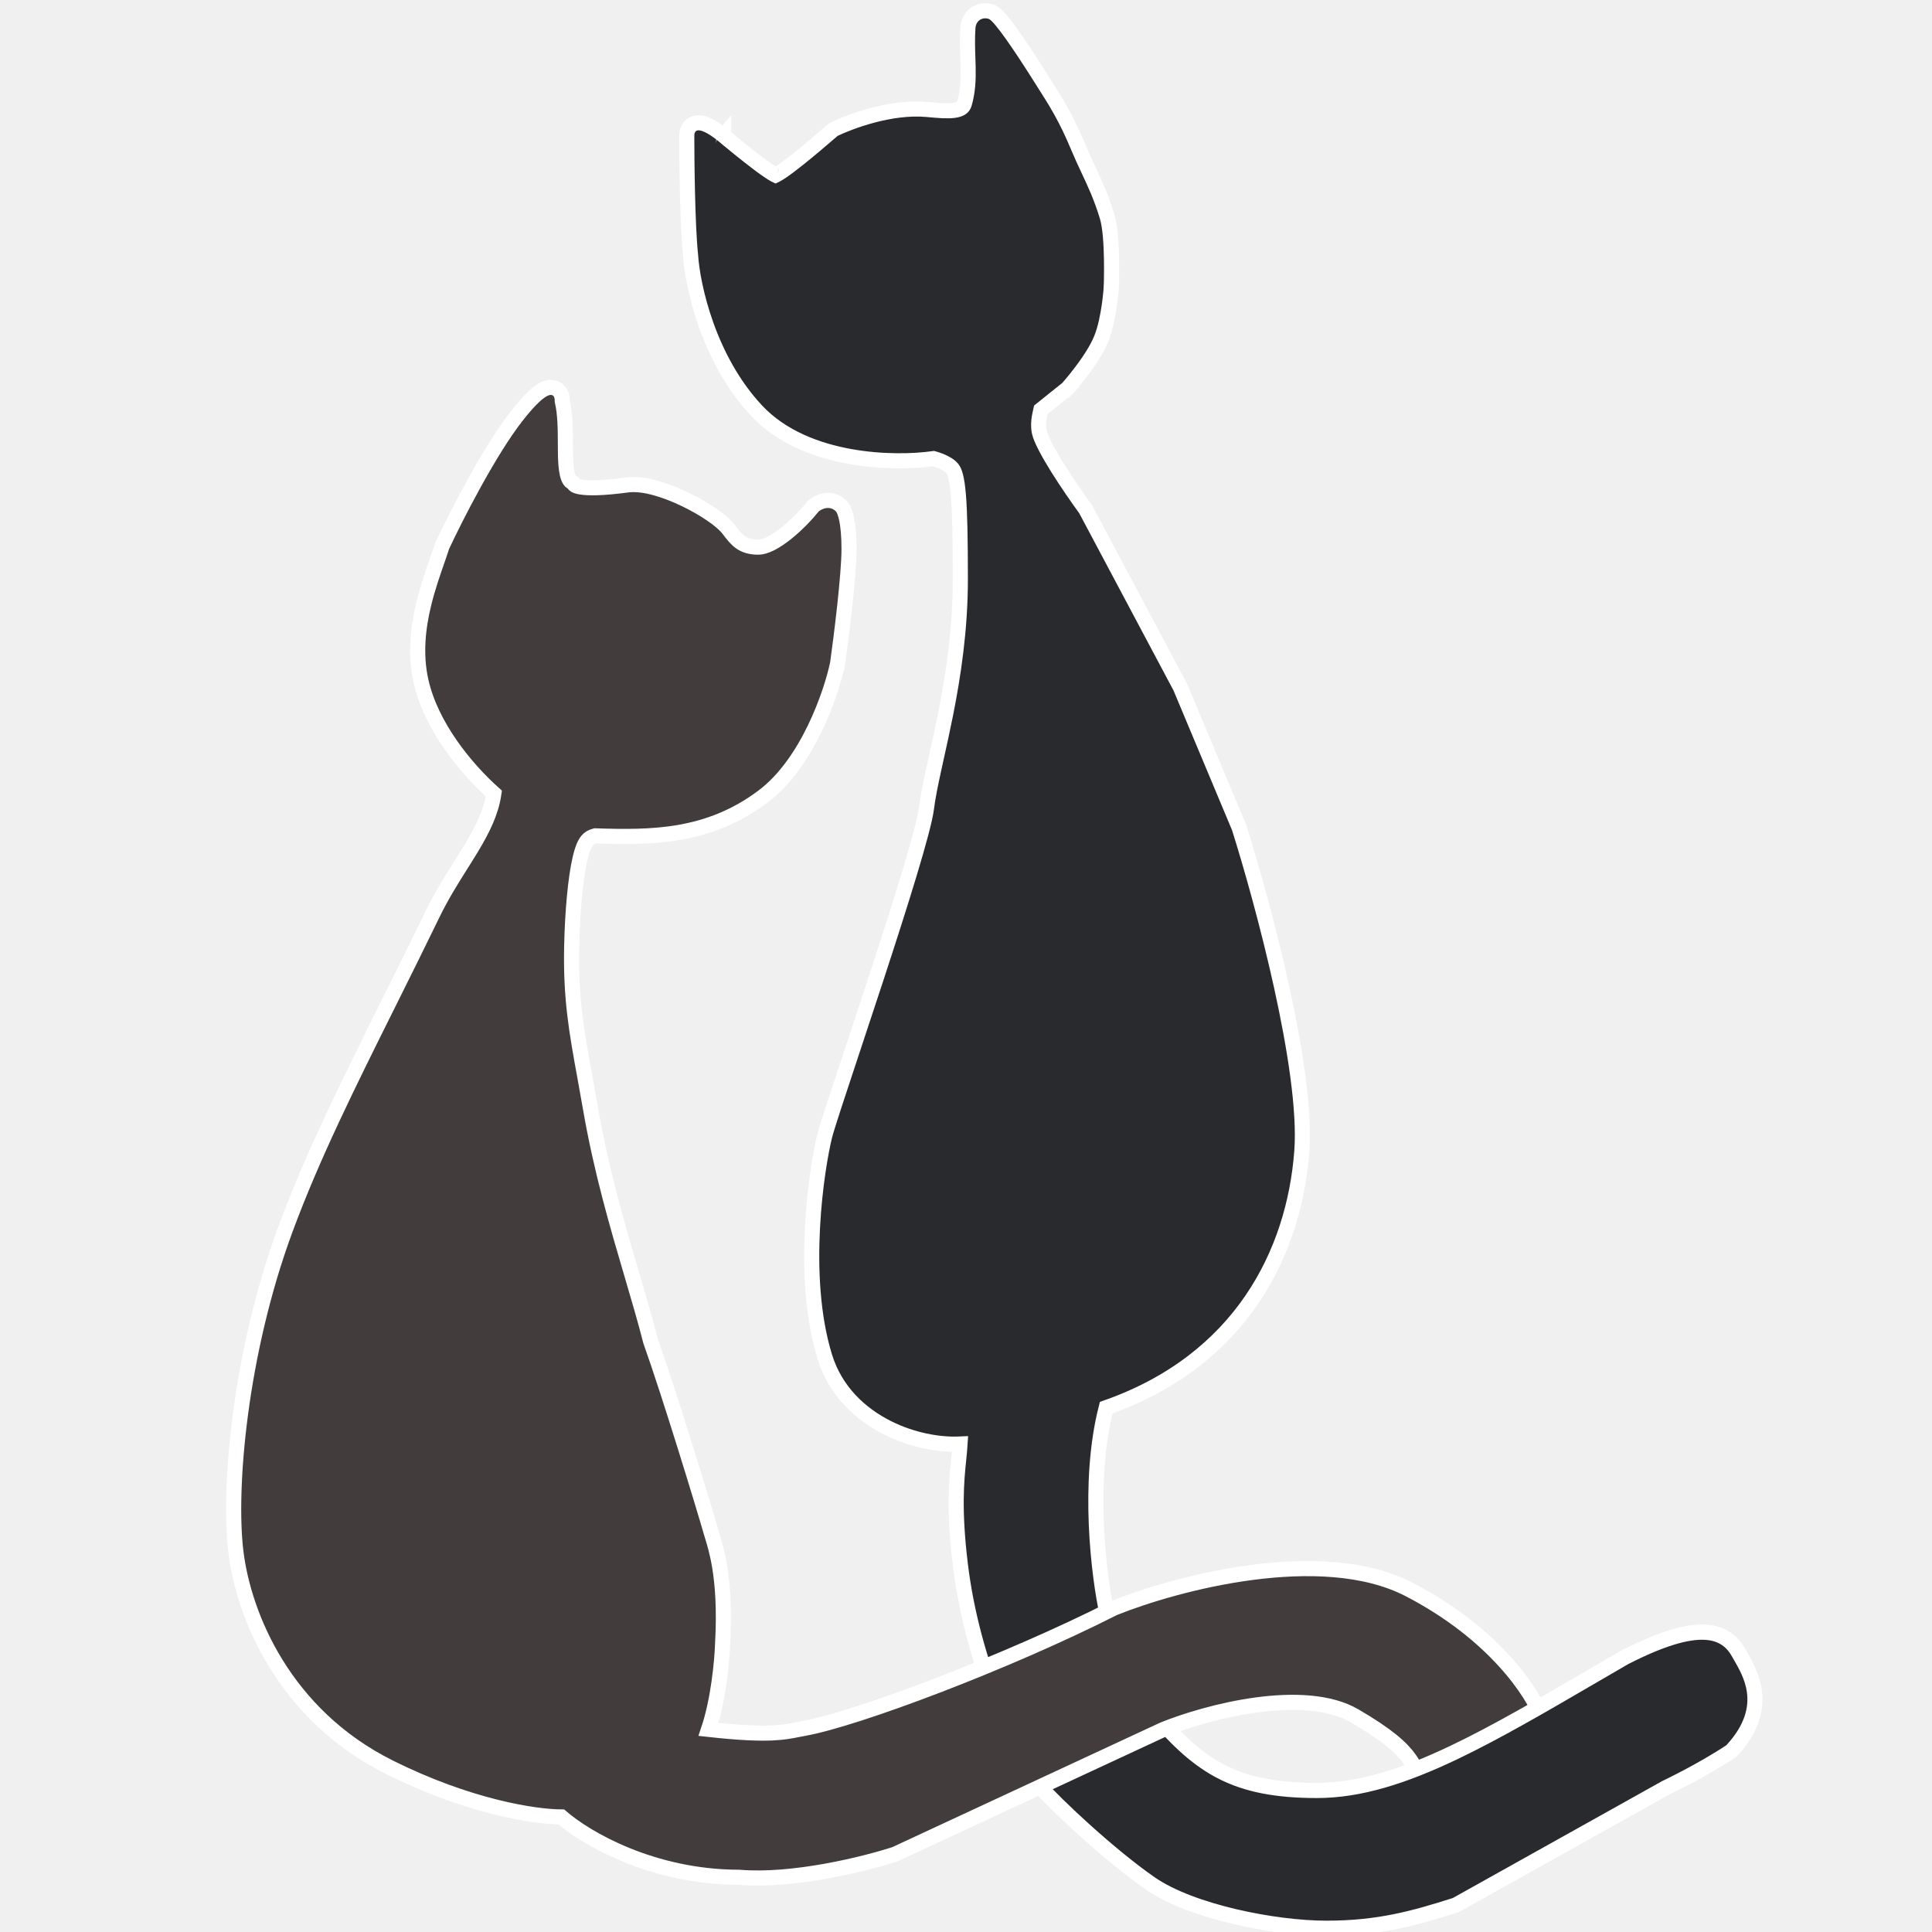
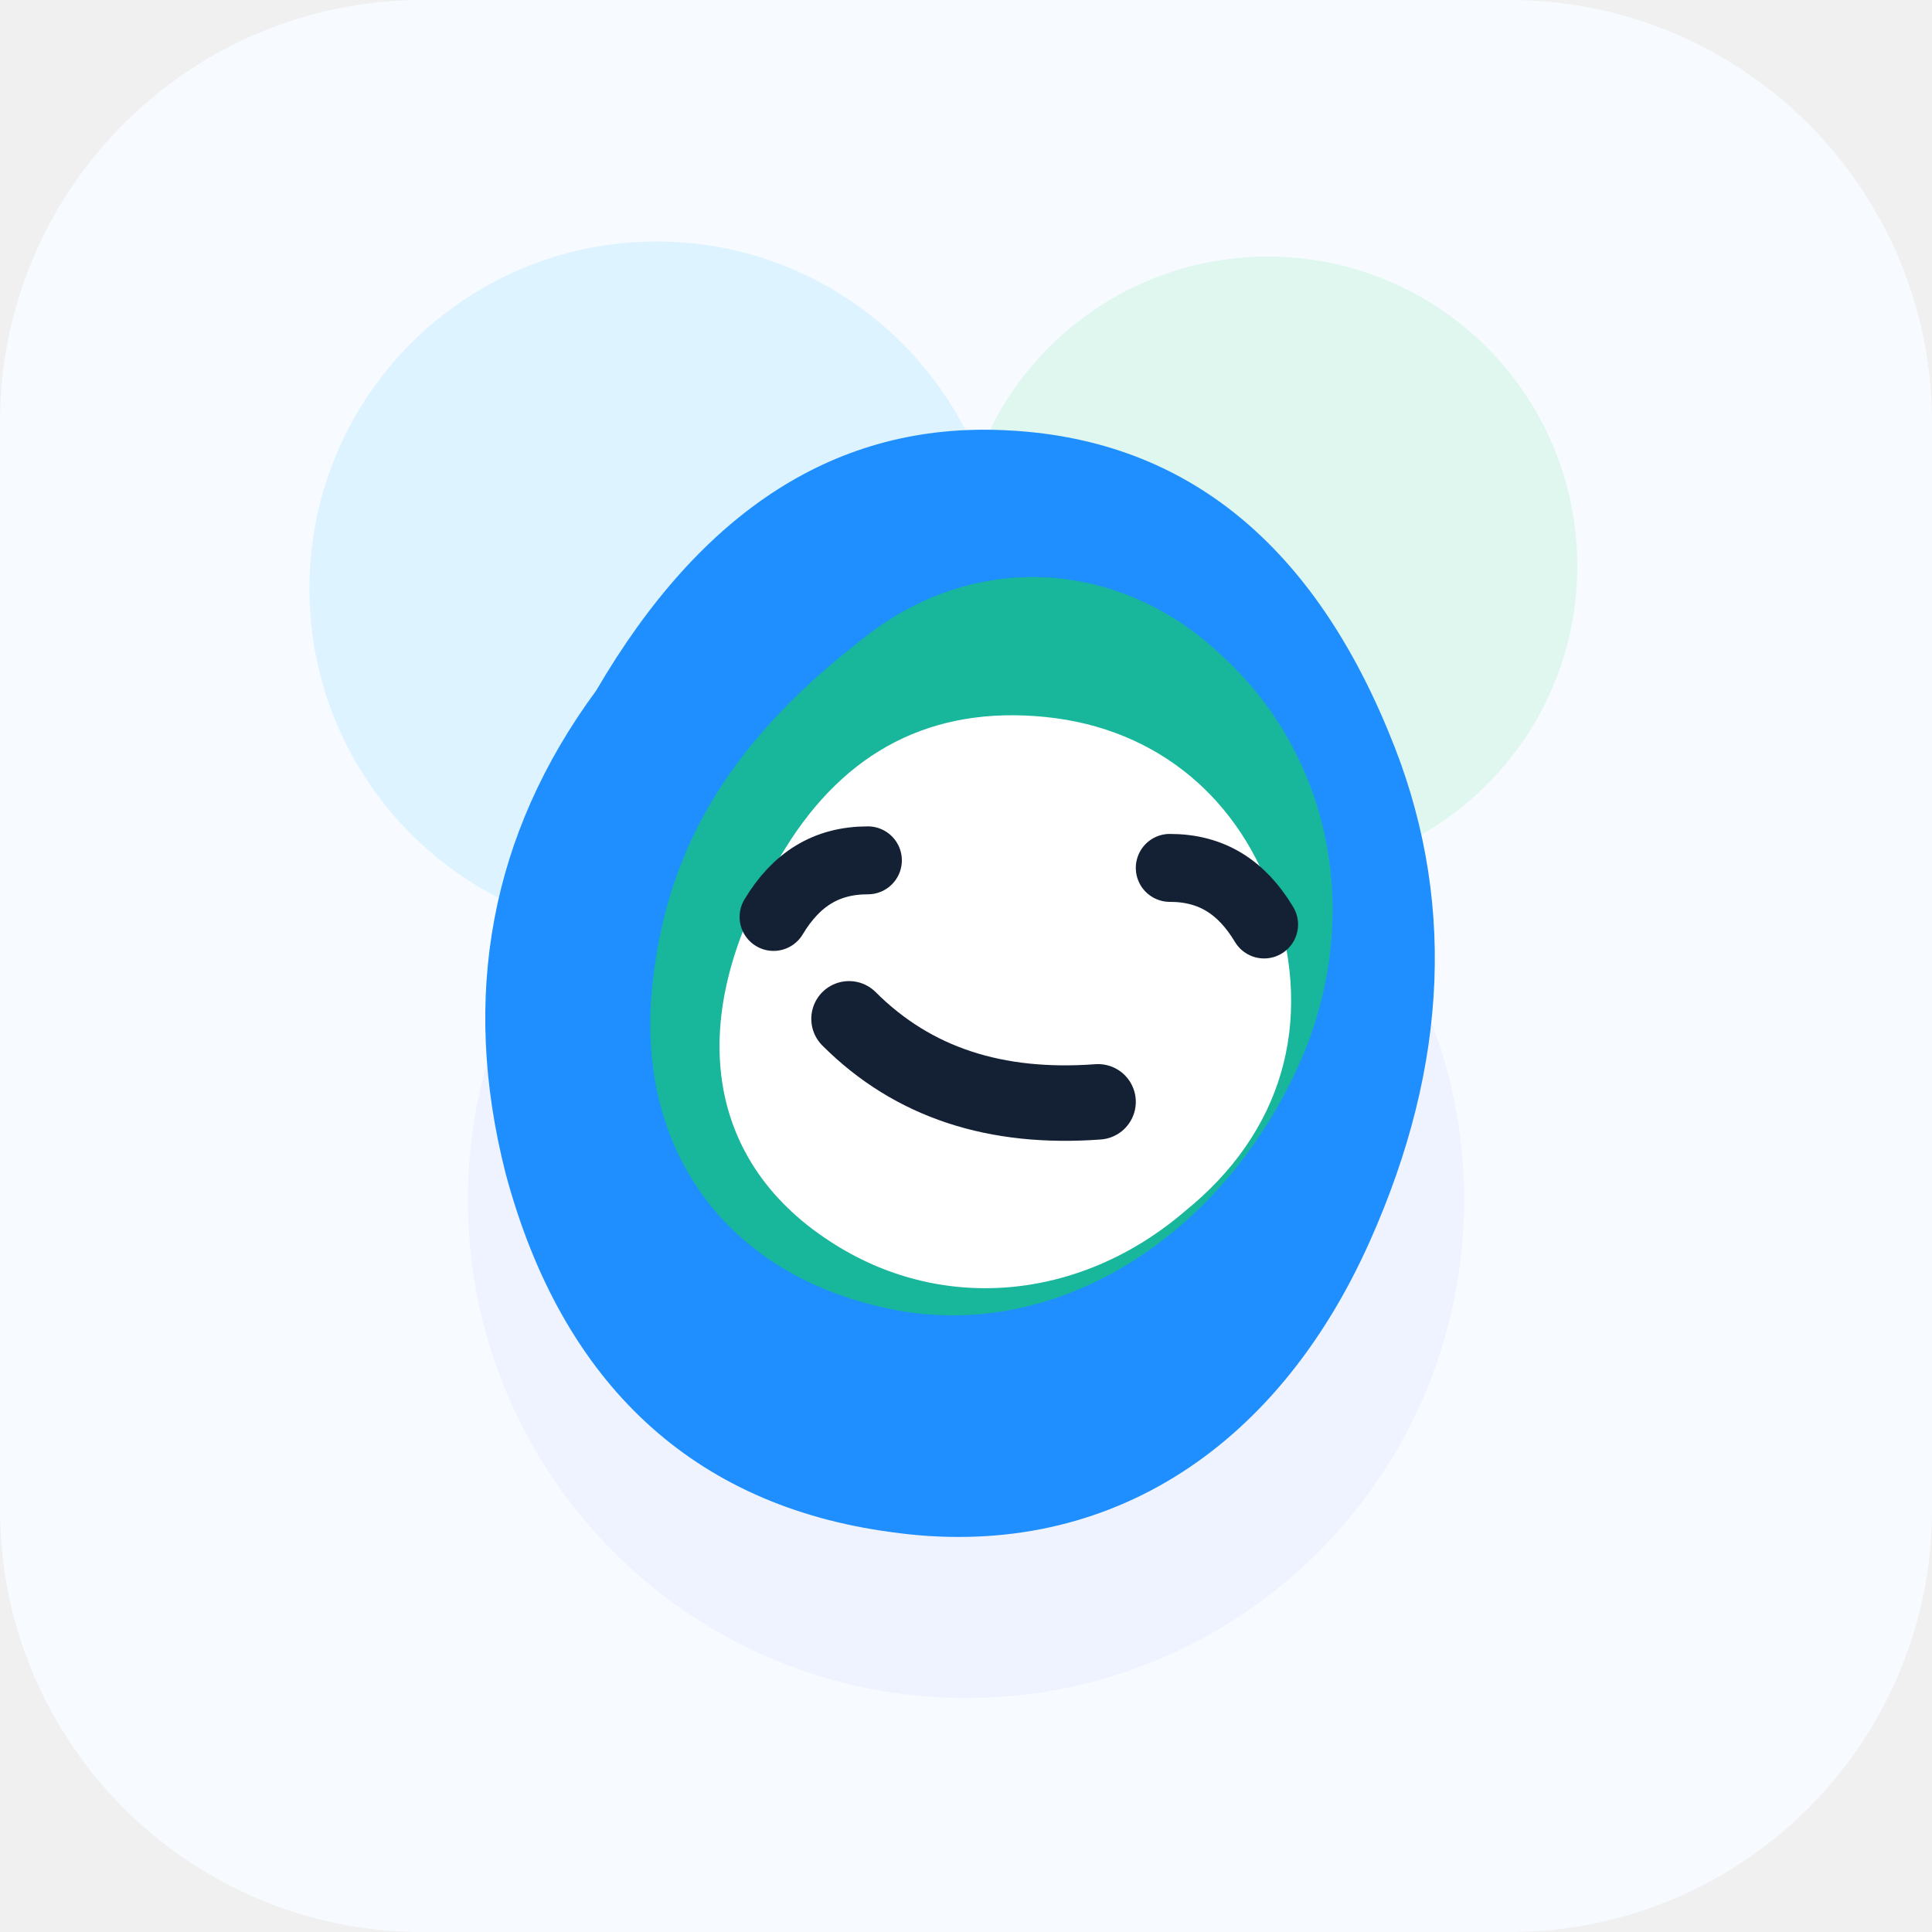
<svg xmlns="http://www.w3.org/2000/svg" width="512" height="512" viewBox="0 0 512 512" fill="none">
-   <g clip-path="url(#clip0)">
-     <path d="M292.5 76L294.496 76.126L294.498 76.101L294.499 76.077L292.5 76ZM292.5 76C294.499 76.077 294.499 76.077 294.499 76.076L294.499 76.076L294.499 76.073L294.499 76.065L294.5 76.035L294.504 75.921C294.508 75.822 294.512 75.676 294.518 75.49C294.529 75.119 294.543 74.584 294.554 73.927C294.578 72.614 294.594 70.809 294.562 68.843C294.501 65.014 294.259 60.234 293.416 57.425C291.888 52.334 290.163 48.657 288.424 44.95C287.561 43.109 286.694 41.262 285.846 39.23C282.46 31.116 280.009 27.273 276.107 21.157C275.655 20.448 275.184 19.709 274.689 18.929C272.693 15.782 270.297 12.123 268.202 9.178C267.157 7.709 266.165 6.387 265.323 5.386C264.904 4.888 264.494 4.436 264.113 4.076C263.802 3.783 263.275 3.317 262.633 3.103C261.373 2.683 259.914 2.779 258.698 3.524C257.425 4.304 256.618 5.672 256.505 7.367C256.314 10.23 256.405 12.93 256.489 15.43C256.519 16.303 256.547 17.152 256.563 17.975C256.624 21.214 256.496 24.233 255.577 27.451C255.409 28.039 255.131 28.377 254.775 28.621C254.372 28.896 253.759 29.121 252.849 29.247C251.039 29.497 248.723 29.285 246.015 29.039C245.904 29.029 245.793 29.018 245.681 29.008C235.887 28.118 225.061 32.319 221.137 34.196L220.899 34.31L220.699 34.481C220.526 34.629 220.347 34.783 220.161 34.942C217.828 36.943 214.521 39.78 211.503 42.186C209.871 43.488 208.358 44.636 207.149 45.45C206.541 45.86 206.049 46.158 205.681 46.347C205.622 46.377 205.571 46.401 205.527 46.422C205.449 46.384 205.355 46.335 205.245 46.275C204.783 46.02 204.173 45.633 203.446 45.133C201.998 44.138 200.225 42.794 198.486 41.427C196.752 40.066 195.078 38.701 193.835 37.676C193.214 37.164 192.702 36.737 192.346 36.439C192.168 36.29 192.029 36.173 191.935 36.093L191.827 36.003L191.8 35.98L191.794 35.975L191.792 35.974L191.792 35.973L190.5 37.5C191.792 35.973 191.792 35.973 191.791 35.973L191.791 35.972L191.789 35.97L191.783 35.966L191.764 35.95C191.749 35.937 191.728 35.919 191.7 35.897C191.646 35.852 191.569 35.789 191.472 35.711C191.279 35.556 191.006 35.342 190.678 35.098C190.033 34.619 189.133 33.992 188.198 33.489C187.731 33.237 187.215 32.995 186.689 32.819C186.185 32.651 185.541 32.501 184.862 32.553C184.125 32.609 183.288 32.919 182.691 33.701C182.143 34.417 182 35.268 182 36C182 42.361 182.164 59.691 183.007 67.67C183.536 75.791 187.731 95.232 200.542 108.869C207.154 115.907 216.505 119.405 225.297 120.981C233.886 122.521 242.175 122.271 247.398 121.536C247.481 121.558 247.577 121.585 247.685 121.616C248.093 121.734 248.655 121.916 249.267 122.165C250.565 122.693 251.782 123.406 252.421 124.228C252.988 124.956 253.602 126.611 253.986 131.253C254.36 135.771 254.5 142.693 254.5 153.5C254.5 166.818 252.65 178.926 250.601 189.235C249.803 193.247 248.979 196.971 248.22 200.4C248.002 201.383 247.79 202.341 247.586 203.275C246.673 207.439 245.903 211.149 245.516 214.252C245.166 217.048 243.464 223.355 240.987 231.564C238.534 239.697 235.38 249.503 232.213 259.173C230.065 265.733 227.902 272.253 225.947 278.144C222.169 289.536 219.169 298.578 218.56 301.015C217.526 305.149 215.884 314.403 215.315 325.271C214.747 336.122 215.239 348.767 218.589 359.591C221.388 368.634 227.97 374.758 235.242 378.401C241.603 381.587 248.627 382.947 254.427 382.685C254.349 383.928 254.218 385.211 254.075 386.612C253.492 392.312 252.712 399.956 254.515 414.742C257.668 440.595 268.676 463.885 274.866 472.653L274.929 472.742L275 472.823C280.099 478.601 294.318 491.845 304.862 499.144C310.369 502.957 318.657 505.902 327.129 507.897C335.64 509.901 344.57 511 351.5 511C365.307 511 374.537 508.428 385.606 504.906L385.799 504.845L385.975 504.746L441.419 473.778L441.472 473.752C441.546 473.717 441.654 473.665 441.794 473.597C442.074 473.462 442.48 473.264 442.991 473.01C444.011 472.504 445.448 471.778 447.122 470.893C450.461 469.129 454.778 466.718 458.609 464.164L458.807 464.033L458.968 463.859C464.323 458.075 465.575 452.739 464.918 448.106C464.377 444.296 462.528 441.109 461.292 438.978C461.092 438.633 460.908 438.316 460.748 438.029C460.03 436.735 459.038 435.397 457.542 434.363C456.031 433.318 454.135 432.673 451.754 432.565C447.102 432.353 440.464 434.181 430.591 439.219L430.543 439.243L430.497 439.27C427.658 440.916 424.89 442.529 422.188 444.104C408.424 452.126 396.367 459.153 385.267 464.445C372.001 470.768 360.318 474.5 349 474.5C338.192 474.5 330.511 472.941 324.057 469.708C317.588 466.466 312.171 461.452 306.025 454.206C302.457 449.999 299.304 443.499 297.013 437.896C295.879 435.123 294.977 432.623 294.359 430.816C294.05 429.914 293.813 429.186 293.654 428.686C293.574 428.436 293.514 428.243 293.474 428.114C293.458 428.064 293.445 428.023 293.436 427.992C291.171 417.746 288.075 392.784 293.159 373.044C328.826 360.545 342.967 332.018 344.994 305.151C345.819 294.225 343.169 277.589 339.616 261.433C336.047 245.203 331.505 229.195 328.407 219.397L328.38 219.311L328.345 219.227L312.845 182.227L312.809 182.142L312.766 182.061L287.766 135.061L287.7 134.937L287.618 134.824C285.635 132.098 282.789 128.013 280.321 124.065C279.087 122.09 277.961 120.171 277.089 118.487C276.195 116.762 275.643 115.423 275.452 114.566C275.139 113.154 275.23 111.768 275.43 110.574C275.527 109.991 275.646 109.476 275.754 109.011L275.761 108.979C275.791 108.848 275.822 108.713 275.851 108.58L282.749 103.062L282.88 102.957L282.992 102.832L281.5 101.5C282.992 102.832 282.992 102.832 282.992 102.832L282.993 102.831L282.994 102.829L282.999 102.824L283.015 102.806L283.073 102.741C283.122 102.684 283.195 102.602 283.286 102.496C283.47 102.284 283.733 101.978 284.054 101.595C284.695 100.828 285.573 99.749 286.523 98.494C288.391 96.026 290.655 92.725 291.855 89.748C292.946 87.043 293.597 83.596 293.977 80.929C294.171 79.575 294.3 78.381 294.381 77.524C294.421 77.096 294.45 76.75 294.468 76.51C294.478 76.39 294.485 76.296 294.489 76.231L294.494 76.155L294.496 76.135L294.496 76.129L294.496 76.127L294.496 76.126C294.496 76.126 294.496 76.126 292.5 76ZM205.794 46.536C205.794 46.536 205.788 46.535 205.775 46.53C205.787 46.533 205.793 46.536 205.794 46.536Z" fill="#292A2E" stroke="white" stroke-width="4" />
-     <path d="M215.751 133.938L215.577 134.077L215.438 134.251C213.848 136.238 211.25 139.004 208.448 141.253C207.049 142.376 205.642 143.335 204.32 144.006C202.977 144.687 201.859 145 201 145C198.757 145 197.353 144.472 196.283 143.731C195.14 142.939 194.239 141.818 193.1 140.3C192.146 139.027 190.451 137.627 188.511 136.302C186.522 134.943 184.106 133.55 181.554 132.323C179.005 131.097 176.281 130.016 173.675 129.305C171.102 128.602 168.492 128.217 166.236 128.518C159.558 129.408 155.954 129.376 154.01 129.072C153.054 128.923 152.598 128.721 152.399 128.605C152.248 128.517 152.211 128.461 152.166 128.394L152.164 128.391L151.891 127.98L151.458 127.744C151.124 127.562 150.665 127.038 150.327 125.57C150 124.149 149.887 122.284 149.85 120.066C149.836 119.258 149.834 118.402 149.831 117.516C149.821 113.873 149.809 109.726 149.011 106.308C149.025 105.642 148.93 104.756 148.436 103.99C148.105 103.477 147.589 103.015 146.873 102.793C146.187 102.581 145.513 102.651 144.942 102.821C143.864 103.142 142.733 103.945 141.526 105.07C140.273 106.237 138.76 107.923 136.925 110.267C129.57 119.665 120.689 137.152 117.188 144.654L117.13 144.777L117.09 144.906C116.75 145.998 116.302 147.288 115.8 148.729C114.69 151.921 113.321 155.856 112.307 160.028C110.811 166.182 109.955 173.268 111.548 180.434C114.21 192.417 123.384 203.588 130.885 210.302C130.159 215.245 127.92 219.751 124.973 224.649C124.11 226.084 123.18 227.561 122.216 229.09C119.733 233.034 117.031 237.324 114.701 242.127C110.63 250.517 106.687 258.435 102.91 266.019C92.162 287.601 82.761 306.477 75.624 325.807C63.529 358.563 60.471 394.383 62.515 411.241C64.572 428.214 75.35 454.411 103.106 468.289C124.11 478.791 141.613 481.474 148.749 481.508C155.396 487.249 172.918 497.475 195.915 497.5C210.317 498.709 229.404 493.918 237.12 491.401L237.234 491.364L237.343 491.314L308.297 458.335C313.924 456.056 323.262 453.144 332.931 451.832C342.716 450.504 352.394 450.879 358.992 454.728C367.901 459.924 371.489 463.252 373.558 466.16C374.606 467.632 375.307 469.054 376.131 470.749L376.183 470.856C376.989 472.516 377.903 474.395 379.321 476.587C382.279 481.158 386.674 484.803 391.859 486.01C397.137 487.239 402.915 485.867 408.338 480.987C412.959 476.827 413.878 471.509 413.232 466.779C412.614 462.26 410.565 458.128 408.795 455.576C406.262 448.547 395.912 432.872 373.42 421.224C361.666 415.137 346.077 414.826 331.651 416.73C317.158 418.642 303.47 422.841 295.254 426.144L295.173 426.177L295.096 426.216C280.971 433.378 263.911 440.726 248.633 446.596C233.303 452.485 219.94 456.818 213.148 458.031C212.536 458.141 211.963 458.255 211.395 458.367C209.525 458.739 207.718 459.099 204.781 459.237C201.278 459.402 196.187 459.242 187.772 458.307C190.403 450.494 191.344 440.149 191.498 435.589C192.003 426.472 191.499 419.957 190.724 415.238C190.094 411.408 189.28 408.759 188.744 407.015C188.62 406.613 188.511 406.259 188.423 405.951C186.541 399.362 177.442 369.51 172.415 355.415C170.996 349.858 169.276 344.017 167.454 337.831C163.621 324.818 159.34 310.28 156.471 293.66C155.953 290.661 155.451 287.904 154.978 285.304C152.803 273.365 151.229 264.72 151.5 251.04C151.685 241.67 152.496 232.75 153.737 227.457C154.357 224.814 155.013 223.473 155.638 222.729C156.148 222.121 156.746 221.781 157.726 221.509C172.635 221.999 187.685 221.986 202.2 211.1C208.165 206.626 212.67 199.76 215.874 193.161C219.09 186.537 221.091 179.982 221.956 175.916L221.971 175.847L221.981 175.776C222.975 168.65 225 152.467 225 145.5C225 142.01 224.744 139.5 224.4 137.751C224.228 136.878 224.029 136.166 223.814 135.604C223.624 135.108 223.347 134.518 222.914 134.086C221.597 132.768 220.015 132.48 218.681 132.67C217.435 132.847 216.385 133.431 215.751 133.938Z" fill="#423C3C" stroke="white" stroke-width="4" />
-     <mask id="mask0" mask-type="alpha" maskUnits="userSpaceOnUse" x="334" y="420" width="131" height="96">
-       <path d="M338 422H336V424V512V514H338H461H463V512V424V422H461H338Z" fill="#C4C4C4" stroke="white" stroke-width="4" />
-     </mask>
-     <g mask="url(#mask0)">
-       <path d="M292.5 76L294.496 76.126L294.498 76.101L294.499 76.077L292.5 76ZM292.5 76C294.499 76.077 294.499 76.077 294.499 76.076L294.499 76.076L294.499 76.073L294.499 76.065L294.5 76.035L294.504 75.921C294.508 75.822 294.512 75.676 294.518 75.49C294.529 75.119 294.543 74.584 294.554 73.927C294.578 72.614 294.594 70.809 294.562 68.843C294.501 65.014 294.259 60.234 293.416 57.425C291.888 52.334 290.163 48.657 288.424 44.95C287.561 43.109 286.694 41.262 285.846 39.23C282.46 31.116 280.009 27.273 276.107 21.157C275.655 20.448 275.184 19.709 274.689 18.929C272.693 15.782 270.297 12.123 268.202 9.178C267.157 7.709 266.165 6.387 265.323 5.386C264.904 4.888 264.494 4.436 264.113 4.076C263.802 3.783 263.275 3.317 262.633 3.103C261.373 2.683 259.914 2.779 258.698 3.524C257.425 4.304 256.618 5.672 256.505 7.367C256.314 10.23 256.405 12.93 256.489 15.43C256.519 16.303 256.547 17.152 256.563 17.975C256.624 21.214 256.496 24.233 255.577 27.451C255.409 28.039 255.131 28.377 254.775 28.621C254.372 28.896 253.759 29.121 252.849 29.247C251.039 29.497 248.723 29.285 246.015 29.039C245.904 29.029 245.793 29.018 245.681 29.008C235.887 28.118 225.061 32.319 221.137 34.196L220.899 34.31L220.699 34.481C220.526 34.629 220.347 34.783 220.161 34.942C217.828 36.943 214.521 39.78 211.503 42.186C209.871 43.488 208.358 44.636 207.149 45.45C206.541 45.86 206.049 46.158 205.681 46.347C205.622 46.377 205.571 46.401 205.527 46.422C205.449 46.384 205.355 46.335 205.245 46.275C204.783 46.02 204.173 45.633 203.446 45.133C201.998 44.138 200.225 42.794 198.486 41.427C196.752 40.066 195.078 38.701 193.835 37.676C193.214 37.164 192.702 36.737 192.346 36.439C192.168 36.29 192.029 36.173 191.935 36.093L191.827 36.003L191.8 35.98L191.794 35.975L191.792 35.974L191.792 35.973L190.5 37.5C191.792 35.973 191.792 35.973 191.791 35.973L191.791 35.972L191.789 35.97L191.783 35.966L191.764 35.95C191.749 35.937 191.728 35.919 191.7 35.897C191.646 35.852 191.569 35.789 191.472 35.711C191.279 35.556 191.006 35.342 190.678 35.098C190.033 34.619 189.133 33.992 188.198 33.489C187.731 33.237 187.215 32.995 186.689 32.819C186.185 32.651 185.541 32.501 184.862 32.553C184.125 32.609 183.288 32.919 182.691 33.701C182.143 34.417 182 35.268 182 36C182 42.361 182.164 59.691 183.007 67.67C183.536 75.791 187.731 95.232 200.542 108.869C207.154 115.907 216.505 119.405 225.297 120.981C233.886 122.521 242.175 122.271 247.398 121.536C247.481 121.558 247.577 121.585 247.685 121.616C248.093 121.734 248.655 121.916 249.267 122.165C250.565 122.693 251.782 123.406 252.421 124.228C252.988 124.956 253.602 126.611 253.986 131.253C254.36 135.771 254.5 142.693 254.5 153.5C254.5 166.818 252.65 178.926 250.601 189.235C249.803 193.247 248.979 196.971 248.22 200.4C248.002 201.383 247.79 202.341 247.586 203.275C246.673 207.439 245.903 211.149 245.516 214.252C245.166 217.048 243.464 223.355 240.987 231.564C238.534 239.697 235.38 249.503 232.213 259.173C230.065 265.733 227.902 272.253 225.947 278.144C222.169 289.536 219.169 298.578 218.56 301.015C217.526 305.149 215.884 314.403 215.315 325.271C214.747 336.122 215.239 348.767 218.589 359.591C221.388 368.634 227.97 374.758 235.242 378.401C241.603 381.587 248.627 382.947 254.427 382.685C254.349 383.928 254.218 385.211 254.075 386.612C253.492 392.312 252.712 399.956 254.515 414.742C257.668 440.595 268.676 463.885 274.866 472.653L274.929 472.742L275 472.823C280.099 478.601 294.318 491.845 304.862 499.144C310.369 502.957 318.657 505.902 327.129 507.897C335.64 509.901 344.57 511 351.5 511C365.307 511 374.537 508.428 385.606 504.906L385.799 504.845L385.975 504.746L441.419 473.778L441.472 473.752C441.546 473.717 441.654 473.665 441.794 473.597C442.074 473.462 442.48 473.264 442.991 473.01C444.011 472.504 445.448 471.778 447.122 470.893C450.461 469.129 454.778 466.718 458.609 464.164L458.807 464.033L458.968 463.859C464.323 458.075 465.575 452.739 464.918 448.106C464.377 444.296 462.528 441.109 461.292 438.978C461.092 438.633 460.908 438.316 460.748 438.029C460.03 436.735 459.038 435.397 457.542 434.363C456.031 433.318 454.135 432.673 451.754 432.565C447.102 432.353 440.464 434.181 430.591 439.219L430.543 439.243L430.497 439.27C427.658 440.916 424.89 442.529 422.188 444.104C408.424 452.126 396.367 459.153 385.267 464.445C372.001 470.768 360.318 474.5 349 474.5C338.192 474.5 330.511 472.941 324.057 469.708C317.588 466.466 312.171 461.452 306.025 454.206C302.457 449.999 299.304 443.499 297.013 437.896C295.879 435.123 294.977 432.623 294.359 430.816C294.05 429.914 293.813 429.186 293.654 428.686C293.574 428.436 293.514 428.243 293.474 428.114C293.458 428.064 293.445 428.023 293.436 427.992C291.171 417.746 288.075 392.784 293.159 373.044C328.826 360.545 342.967 332.018 344.994 305.151C345.819 294.225 343.169 277.589 339.616 261.433C336.047 245.203 331.505 229.195 328.407 219.397L328.38 219.311L328.345 219.227L312.845 182.227L312.809 182.142L312.766 182.061L287.766 135.061L287.7 134.937L287.618 134.824C285.635 132.098 282.789 128.013 280.321 124.065C279.087 122.09 277.961 120.171 277.089 118.487C276.195 116.762 275.643 115.423 275.452 114.566C275.139 113.154 275.23 111.768 275.43 110.574C275.527 109.991 275.646 109.476 275.754 109.011L275.761 108.979C275.791 108.848 275.822 108.713 275.851 108.58L282.749 103.062L282.88 102.957L282.992 102.832L281.5 101.5C282.992 102.832 282.992 102.832 282.992 102.832L282.993 102.831L282.994 102.829L282.999 102.824L283.015 102.806L283.073 102.741C283.122 102.684 283.195 102.602 283.286 102.496C283.47 102.284 283.733 101.978 284.054 101.595C284.695 100.828 285.573 99.749 286.523 98.494C288.391 96.026 290.655 92.725 291.855 89.748C292.946 87.043 293.597 83.596 293.977 80.929C294.171 79.575 294.3 78.381 294.381 77.524C294.421 77.096 294.45 76.75 294.468 76.51C294.478 76.39 294.485 76.296 294.489 76.231L294.494 76.155L294.496 76.135L294.496 76.129L294.496 76.127L294.496 76.126C294.496 76.126 294.496 76.126 292.5 76ZM205.794 46.536C205.794 46.536 205.788 46.535 205.775 46.53C205.787 46.533 205.793 46.536 205.794 46.536Z" fill="#292A2E" stroke="white" stroke-width="4" />
-     </g>
-   </g>
-   <defs>
-     <clipPath id="clip0">
-       <rect width="512" height="512" fill="white" />
-     </clipPath>
-   </defs>
+   <rect width="512" height="512" rx="112" fill="#F7FBFF" />
+   <circle cx="174" cy="156" r="92" fill="#DDF3FF" />
+   <circle cx="336" cy="150" r="82" fill="#DFF7EF" />
+   <circle cx="256" cy="318" r="132" fill="#EEF3FF" />
+   <path d="M158 183C186 135 222 112 266 114C313 116 347 143 368 194C386 237 384 282 363 329C338 385 292 414 236 406C184 399 149 367 134 311C122 264 130 221 158 183Z" fill="#1F8FFF" />
+   <path d="M229 169C258 146 296 148 323 173C352 199 361 240 346 278C326 327 279 358 232 346C191 336 168 303 173 260C177 224 194 196 229 169Z" fill="#18B69A" />
+   <path d="M208 225C224 199 247 187 277 190C307 193 329 212 338 240C348 271 340 300 314 321C286 345 249 348 220 329C186 307 181 268 208 225Z" fill="#FFFFFF" />
+   <path d="M225 270C242 287 264 294 291 292" stroke="#142033" stroke-width="20" stroke-linecap="round" />
+   <path d="M205 243C211 233 219 228 230 228" stroke="#142033" stroke-width="18" stroke-linecap="round" />
+   <path d="M310 230C321 230 329 235 335 245" stroke="#142033" stroke-width="18" stroke-linecap="round" />
</svg>
